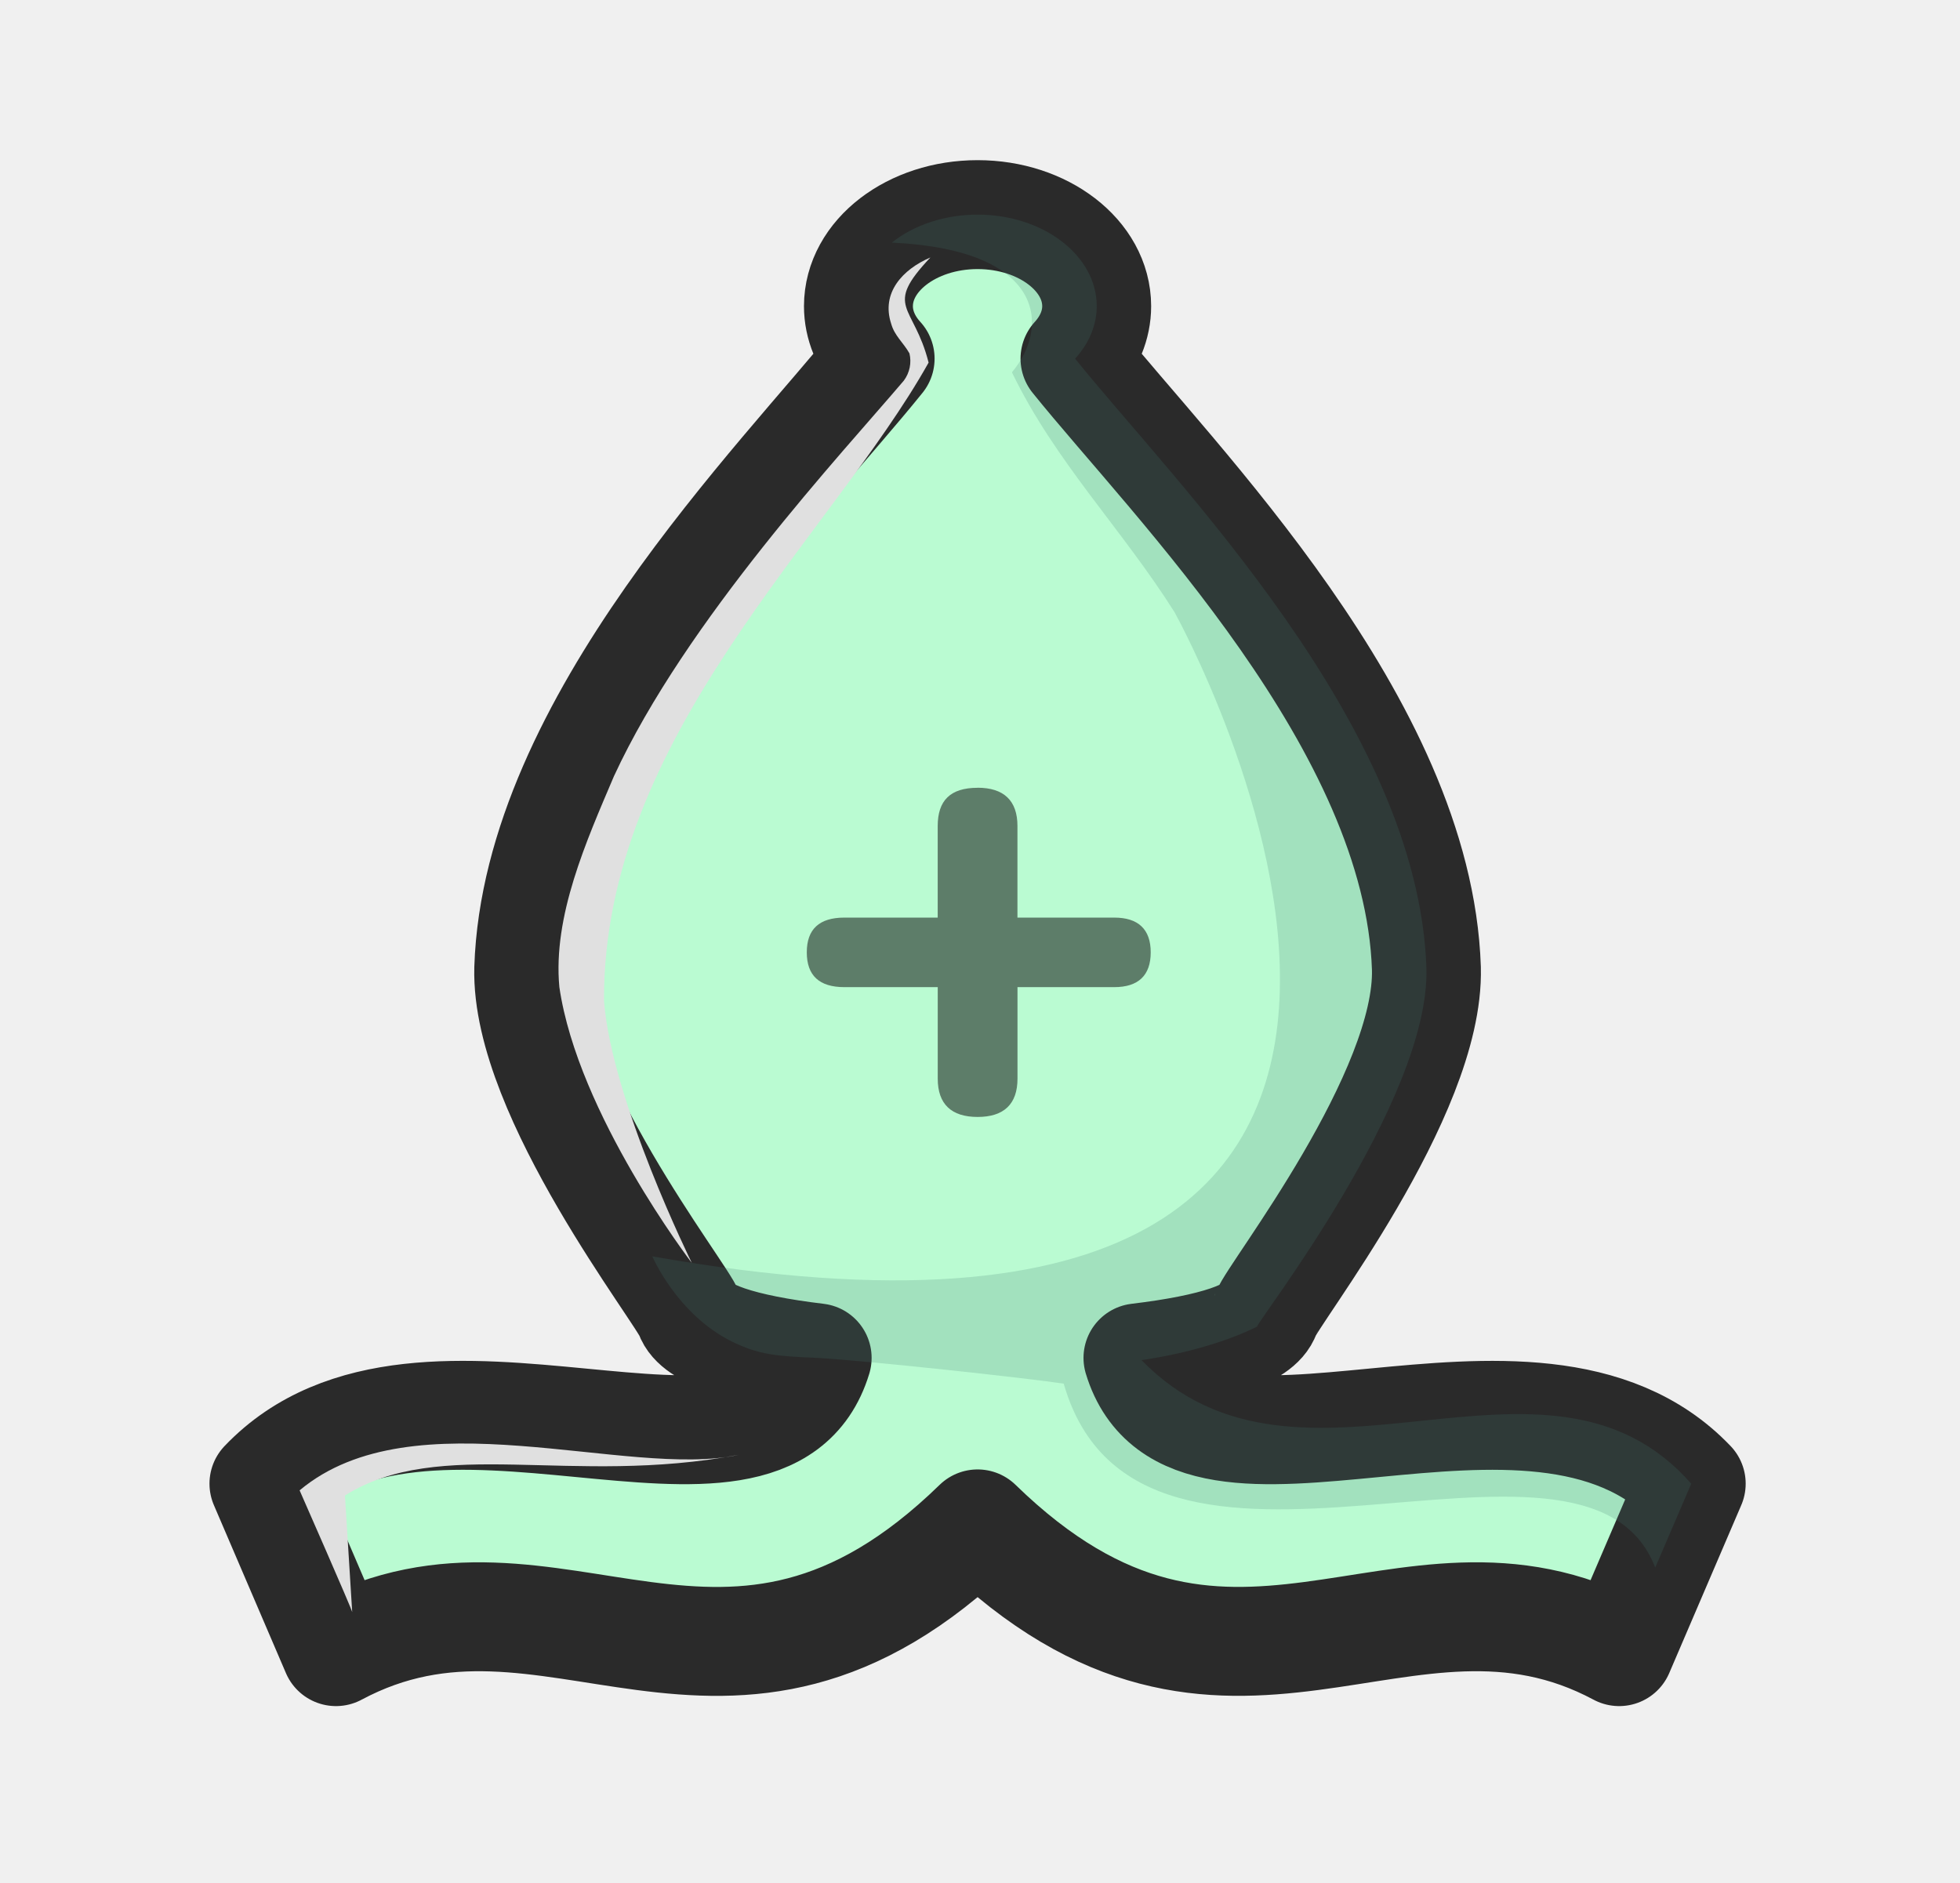
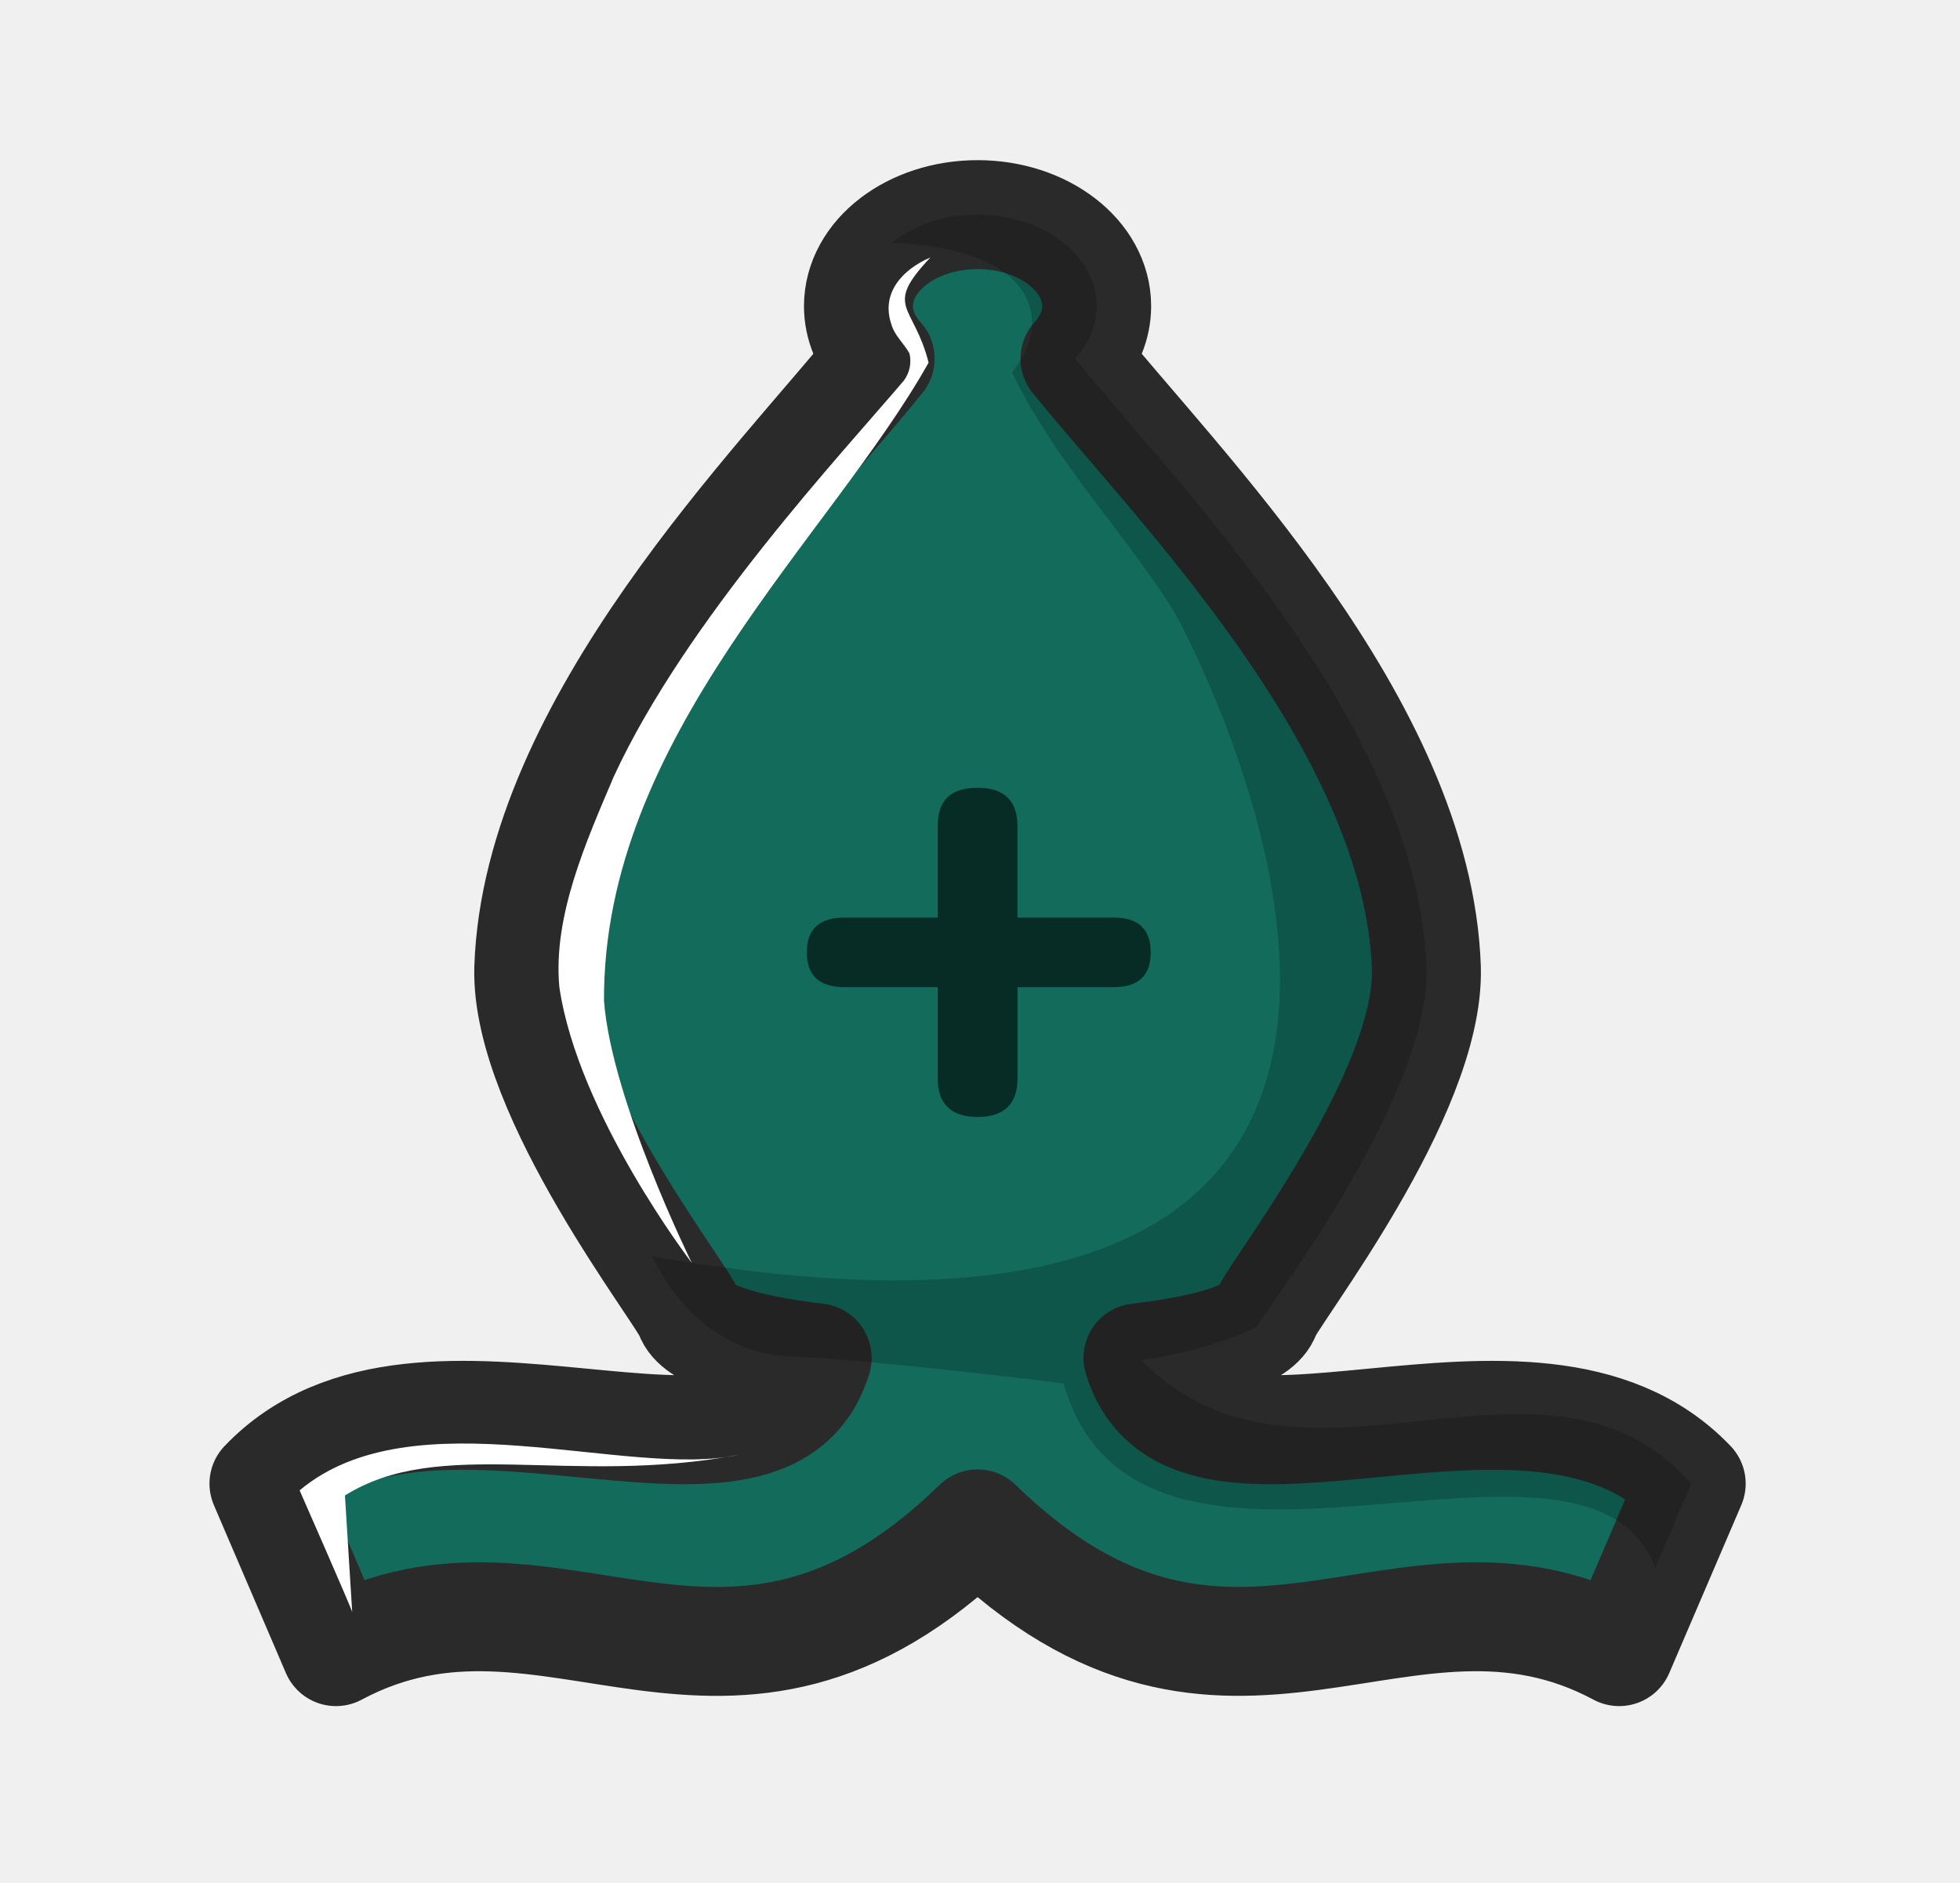
<svg xmlns="http://www.w3.org/2000/svg" width="102" height="98" viewBox="0 0 102 98" fill="none">
-   <path fill-rule="evenodd" clip-rule="evenodd" d="M50.875 11.17C47.45 11.17 44.674 13.305 44.674 15.935C44.674 16.912 45.069 17.864 45.802 18.665C40.633 25.087 27.932 37.702 27.517 50.399C27.34 56.955 35.521 67.344 35.875 68.387C36.229 69.427 38.588 70.2 42.525 70.672C39.819 79.588 21.978 68.576 13.736 77.218L17.485 85.96C28.826 79.895 37.768 92.079 50.875 79.312C63.98 92.075 72.924 79.895 84.263 85.96L88.012 77.218C79.77 68.578 61.929 79.588 59.221 70.672C63.16 70.2 65.519 69.428 65.873 68.385C66.227 67.344 74.408 56.955 74.231 50.397C73.814 37.702 61.115 25.089 55.944 18.665C56.677 17.864 57.072 16.912 57.072 15.935C57.072 13.305 54.3 11.172 50.875 11.17Z" fill="#BAFBD2" stroke="#2A2A2A" stroke-width="5.669" stroke-linejoin="round" />
-   <path opacity="0.5" fill-rule="evenodd" clip-rule="evenodd" d="M50.875 41.001C49.453 41.001 48.799 41.665 48.799 42.992V47.757H43.94C42.637 47.757 41.986 48.359 41.986 49.565C41.986 50.774 42.637 51.376 43.94 51.376H48.801V56.141C48.801 57.468 49.514 58.132 50.875 58.132C52.239 58.132 52.951 57.468 52.951 56.141V51.376H57.987C59.233 51.376 59.884 50.774 59.884 49.565C59.884 48.361 59.233 47.757 57.987 47.757H52.949V42.99C52.949 41.663 52.236 40.998 50.875 40.998V41.001Z" fill="black" />
-   <path opacity="0.2" fill-rule="evenodd" clip-rule="evenodd" d="M50.875 11.17C49.192 11.17 47.578 11.694 46.41 12.627C54.422 13.004 54.642 17.021 52.662 19.377C54.904 24.028 58.401 27.536 61.129 31.87C61.129 31.87 84.743 74.39 33.946 65.386C33.946 65.386 35.228 68.403 38.077 69.815C39.501 70.522 40.446 70.584 42.523 70.672C45.216 70.827 53.378 71.715 55.356 72.012C59.298 85.719 82.487 72.035 86.139 81.589L88.014 77.22C80.431 68.572 67.672 79.285 59.408 70.79C62.216 70.374 64.275 69.619 65.419 69.046C65.419 68.768 74.418 57.264 74.233 50.397C73.818 37.704 61.121 25.093 55.95 18.666C56.681 17.866 57.076 16.91 57.076 15.933C57.076 13.303 54.3 11.17 50.875 11.17Z" fill="#407770" />
-   <path fill-rule="evenodd" clip-rule="evenodd" d="M48.419 13.4C46.966 14.022 45.844 15.246 46.38 16.856C46.553 17.478 47.021 17.841 47.328 18.391C47.387 18.633 47.391 18.885 47.341 19.129C47.291 19.374 47.187 19.605 47.037 19.809C43.83 23.589 35.71 32.263 31.95 40.398C30.517 43.769 28.765 47.675 29.109 51.37C30.075 58 36.003 65.73 36.003 65.73C36.003 65.73 31.825 57.266 31.433 52.091C31.367 38.337 43.236 27.956 48.325 18.872C47.554 15.809 45.94 16.029 48.419 13.4ZM18.329 83.903C18.329 83.79 15.592 77.566 15.592 77.566C21.534 72.593 32.623 76.983 38.443 75.717C29.721 77.362 22.898 74.726 17.951 77.834L18.329 83.903Z" fill="#E0E0E0" />
+   <path fill-rule="evenodd" clip-rule="evenodd" d="M50.875 11.17C47.45 11.17 44.674 13.305 44.674 15.935C44.674 16.912 45.069 17.864 45.802 18.665C40.633 25.087 27.932 37.702 27.517 50.399C27.34 56.955 35.521 67.344 35.875 68.387C36.229 69.427 38.588 70.2 42.525 70.672C39.819 79.588 21.978 68.576 13.736 77.218L17.485 85.96C28.826 79.895 37.768 92.079 50.875 79.312C63.98 92.075 72.924 79.895 84.263 85.96L88.012 77.218C79.77 68.578 61.929 79.588 59.221 70.672C63.16 70.2 65.519 69.428 65.873 68.385C66.227 67.344 74.408 56.955 74.231 50.397C73.814 37.702 61.115 25.089 55.944 18.665C56.677 17.864 57.072 16.912 57.072 15.935C57.072 13.305 54.3 11.172 50.875 11.17Z" fill="#126B5B" stroke="#2A2A2A" stroke-width="5.669" stroke-linejoin="round" />
+   <path opacity="0.59" fill-rule="evenodd" clip-rule="evenodd" d="M50.875 41.001C49.453 41.001 48.799 41.665 48.799 42.992V47.757H43.94C42.637 47.757 41.986 48.359 41.986 49.565C41.986 50.774 42.637 51.376 43.94 51.376H48.801V56.141C48.801 57.468 49.514 58.132 50.875 58.132C52.239 58.132 52.951 57.468 52.951 56.141V51.376H57.987C59.233 51.376 59.884 50.774 59.884 49.565C59.884 48.361 59.233 47.757 57.987 47.757H52.949V42.99C52.949 41.663 52.236 40.998 50.875 40.998V41.001Z" fill="black" />
+   <path opacity="0.2" fill-rule="evenodd" clip-rule="evenodd" d="M50.875 11.17C49.192 11.17 47.578 11.694 46.41 12.627C54.422 13.004 54.642 17.021 52.662 19.377C54.904 24.028 58.401 27.536 61.129 31.87C61.129 31.87 84.743 74.39 33.946 65.386C33.946 65.386 35.228 68.403 38.077 69.815C39.501 70.522 40.446 70.584 42.523 70.672C45.216 70.827 53.378 71.715 55.356 72.012C59.298 85.719 82.487 72.035 86.139 81.589L88.014 77.22C80.431 68.572 67.672 79.285 59.408 70.79C62.216 70.374 64.275 69.619 65.419 69.046C65.419 68.768 74.418 57.264 74.233 50.397C73.818 37.704 61.121 25.093 55.95 18.666C56.681 17.866 57.076 16.91 57.076 15.933C57.076 13.303 54.3 11.17 50.875 11.17Z" fill="black" />
+   <path fill-rule="evenodd" clip-rule="evenodd" d="M48.419 13.4C46.966 14.021 45.844 15.245 46.38 16.856C46.553 17.477 47.021 17.841 47.328 18.39C47.387 18.633 47.391 18.885 47.341 19.129C47.291 19.374 47.187 19.605 47.037 19.808C43.83 23.589 35.71 32.263 31.95 40.398C30.517 43.769 28.765 47.675 29.109 51.37C30.075 58 36.003 65.73 36.003 65.73C36.003 65.73 31.825 57.266 31.433 52.091C31.367 38.337 43.236 27.956 48.325 18.872C47.554 15.809 45.94 16.028 48.419 13.4ZM18.329 83.903C18.329 83.79 15.592 77.566 15.592 77.566C21.534 72.593 32.623 76.983 38.443 75.717C29.721 77.362 22.898 74.726 17.951 77.834L18.329 83.903Z" fill="white" />
</svg>
